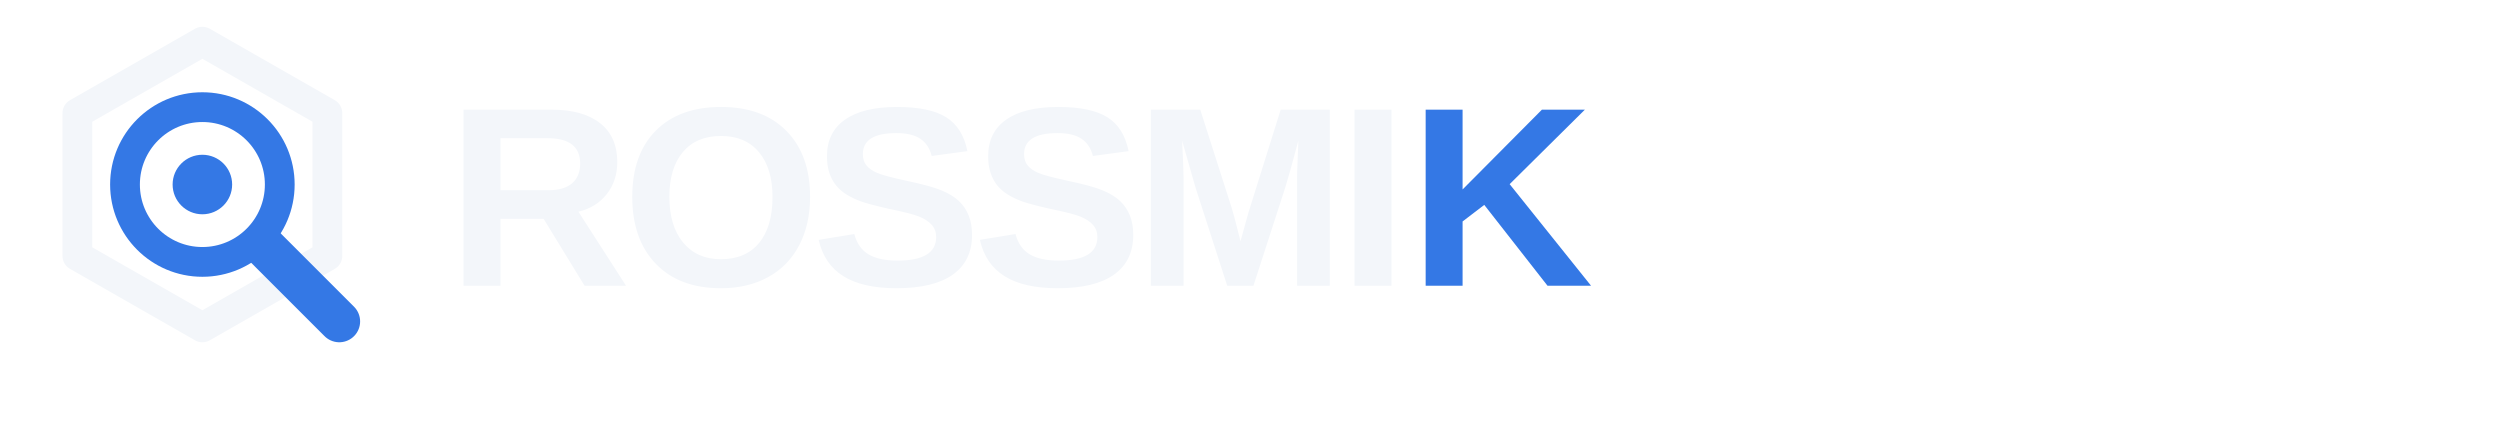
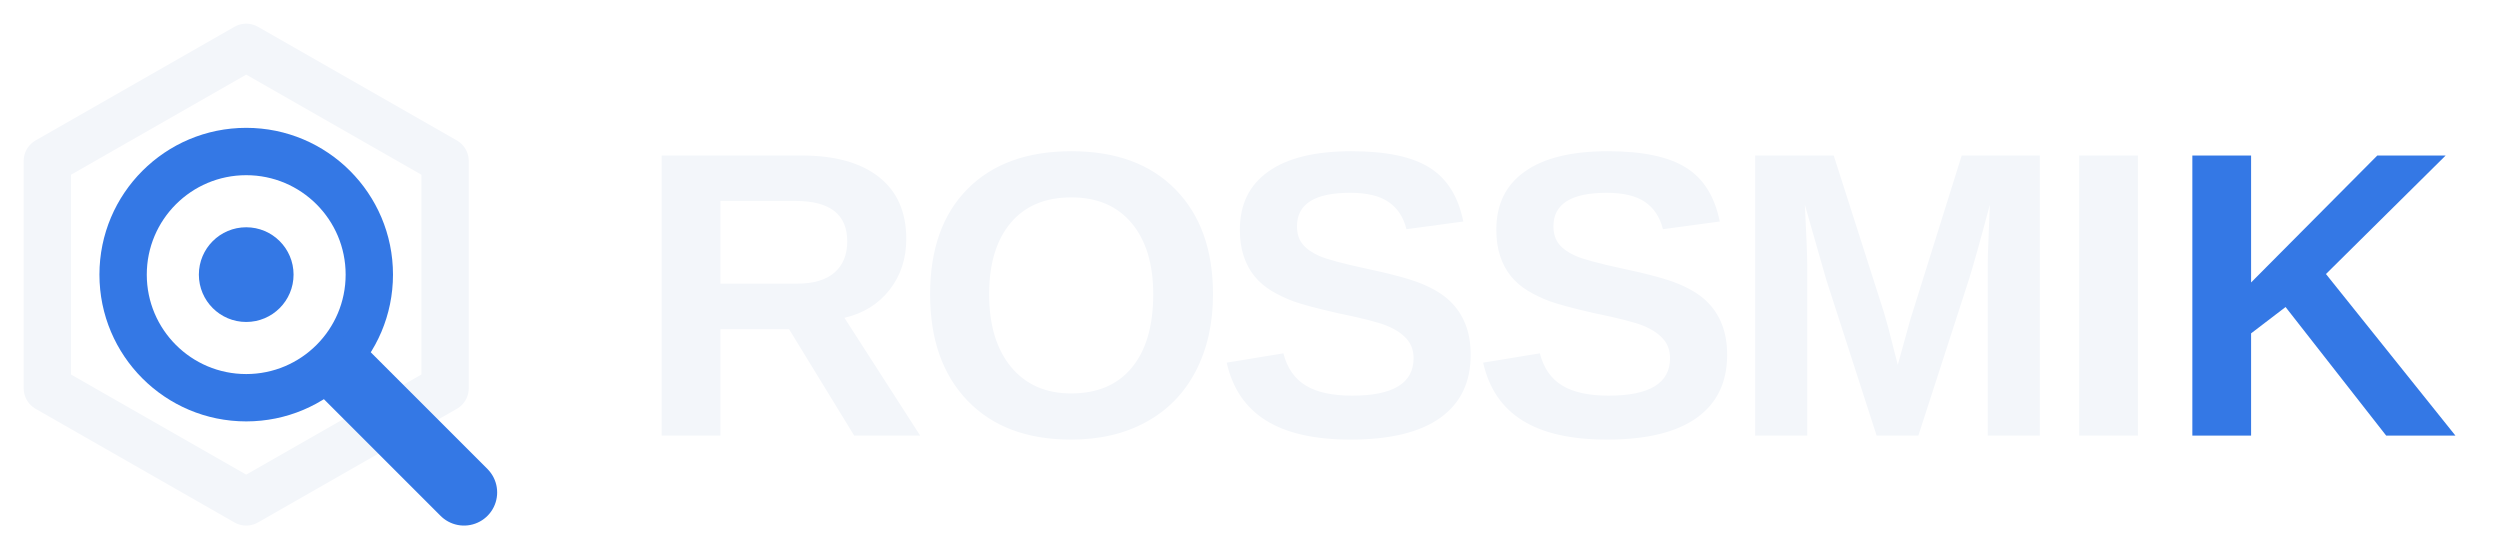
- <svg xmlns="http://www.w3.org/2000/svg" width="420" height="72" viewBox="0 0 420 72" role="img" aria-labelledby="title">
+ <svg xmlns="http://www.w3.org/2000/svg" width="264" height="58" viewBox="8 2 264 58" role="img" aria-labelledby="title">
  <g fill="none" stroke-linecap="round" stroke-linejoin="round">
    <path d="M34 7 55 19 55 43 34 55 13 43 13 19Z" stroke="#F3F6FA" stroke-width="5" />
    <circle cx="34" cy="31" r="13" stroke="#3478E5" stroke-width="5" />
    <path d="M44 41 57 54" stroke="#3478E5" stroke-width="7" />
    <circle cx="34" cy="31" r="5" fill="#3478E5" stroke="none" />
  </g>
  <text x="75" y="48" font-family="Arial, Helvetica, sans-serif" font-size="43" font-weight="800" letter-spacing="-1.6" fill="#F3F6FA">ROSSMI<tspan fill="#3478E5">K</tspan>
  </text>
</svg>
